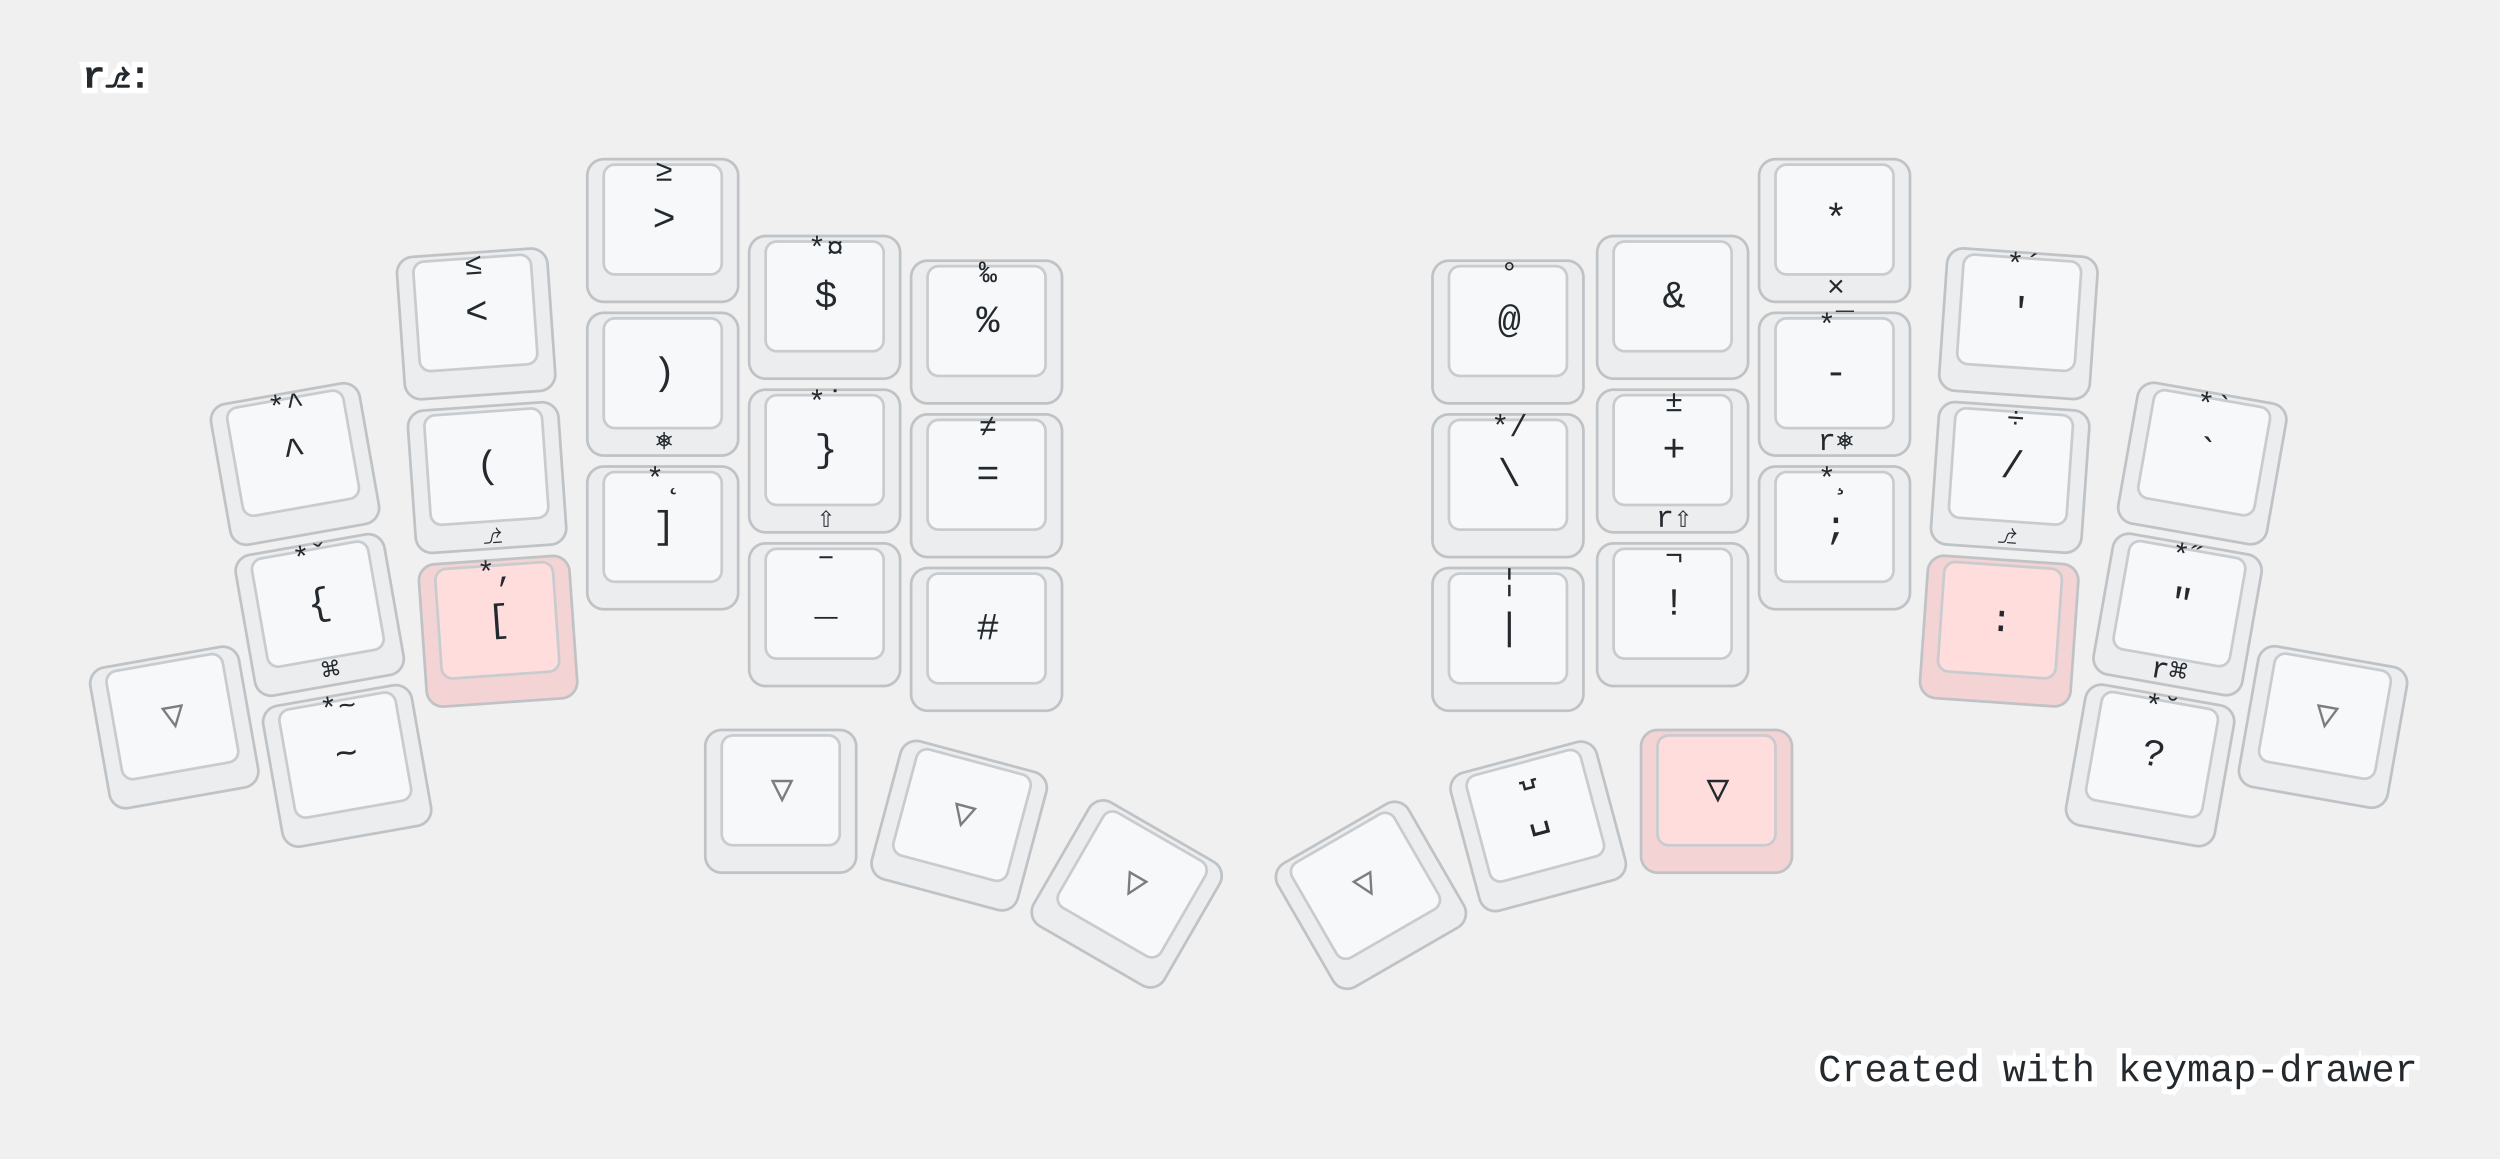
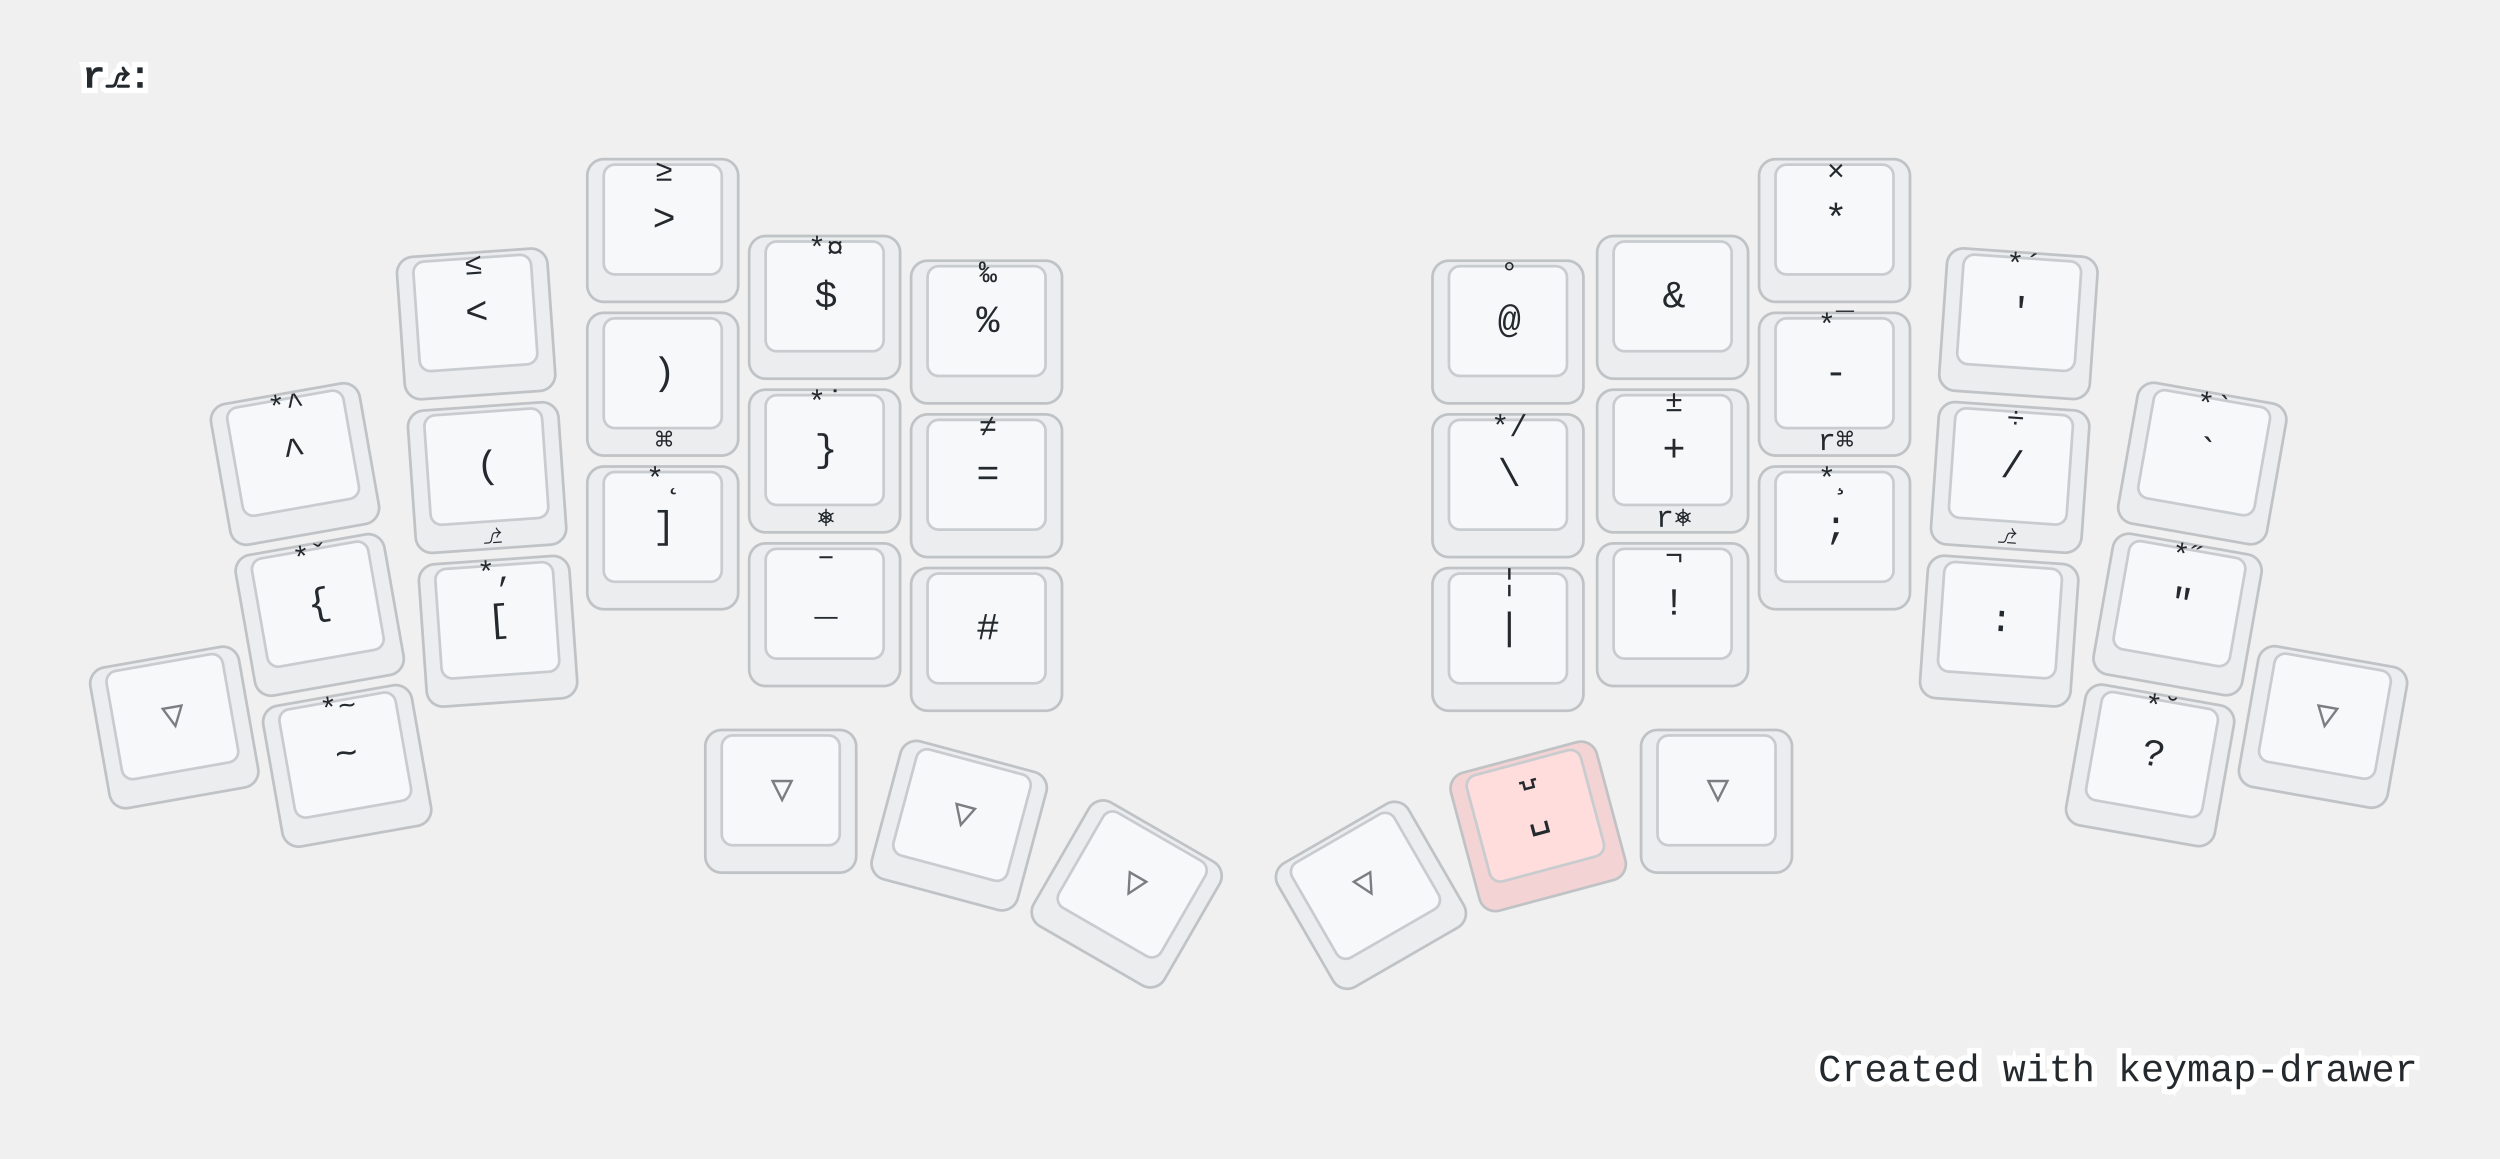
<svg xmlns="http://www.w3.org/2000/svg" width="911" height="422" viewBox="0 0 911 422" class="keymap">
  <style>/* inherit to force styles through use tags */
svg path {
    fill: inherit;
}

/* font and background color specifications */
svg.keymap {
    font-family: SFMono-Regular,Consolas,Liberation Mono,Menlo,monospace;
    font-size: 14px;
    font-kerning: normal;
    text-rendering: optimizeLegibility;
    fill: #24292e;
}

/* default key styling */
rect.key {
    fill: #f6f8fa;
}

rect.key, rect.combo {
    stroke: #c9cccf;
    stroke-width: 1;
}

/* default key side styling, only used is draw_key_sides is set */
rect.side {
    filter: brightness(90%);
}

/* color accent for combo boxes */
rect.combo, rect.combo-separate {
    fill: #cdf;
}

/* color accent for held keys */
rect.held, rect.combo.held {
    fill: #fdd;
}

/* color accent for ghost (optional) keys */
rect.ghost, rect.combo.ghost {
    stroke-dasharray: 4, 4;
    stroke-width: 2;
}

text {
    text-anchor: middle;
    dominant-baseline: middle;
}

/* styling for layer labels */
text.label {
    font-weight: bold;
    text-anchor: start;
    stroke: white;
    stroke-width: 4;
    paint-order: stroke;
}

/* styling for optional footer */
text.footer {
    text-anchor: end;
    dominant-baseline: auto;
    stroke: white;
    stroke-width: 4;
    paint-order: stroke;
}

/* styling for combo tap, and key non-tap label text */
text.combo, text.hold, text.shifted, text.left, text.right {
    font-size: 11px;
}

text.hold {
    text-anchor: middle;
    dominant-baseline: auto;
}

text.shifted {
    text-anchor: middle;
    dominant-baseline: hanging;
}

text.left {
    text-anchor: start;
}

text.right {
    text-anchor: end;
}

text.layer-activator {
    text-decoration: underline;
}

/* styling for hold/shifted label text in combo box */
text.combo.hold, text.combo.shifted, text.combo.left, text.combo.right {
    font-size: 8px;
}

/* lighter symbol for transparent keys */
text.trans {
    fill: #7b7e81;
}

/* styling for combo dendrons */
path.combo {
    stroke-width: 1;
    stroke: gray;
    fill: none;
}

/* Start Tabler Icons Cleanup */
/* cannot use height/width with glyphs */
.icon-tabler &gt; path {
    fill: inherit;
    stroke: inherit;
    stroke-width: 2;
}
/* hide tabler's default box */
.icon-tabler &gt; path[stroke="none"][fill="none"] {
    visibility: hidden;
}
/* End Tabler Icons Cleanup */

@media (prefers-color-scheme: dark) {
svg.keymap { fill: #d1d6db; }
rect.key { fill: #3f4750; }
rect.key, rect.combo { stroke: #60666c; }
rect.combo, rect.combo-separate { fill: #1f3d7a; }
rect.held, rect.combo.held { fill: #854747; }
text.label, text.footer { stroke: black; }
text.trans { fill: #7e8184; }
path.combo { stroke: #7f7f7f; }

}</style>
  <g transform="translate(30, 0)" class="layer-r⎇">
    <text x="0" y="28" class="label" id="r">r⎇:</text>
    <g transform="translate(0, 56)">
      <g transform="translate(78, 113) rotate(-10.0)" class="key keypos-0">
        <rect rx="6" ry="6" x="-28" y="-26" width="55" height="52" class="key side" />
        <rect rx="4" ry="4" x="-22" y="-24" width="43" height="40" class="key" />
        <text x="0" y="-4" class="key tap">^</text>
        <text x="0" y="-24" class="key shifted">*^</text>
      </g>
      <g transform="translate(144, 62) rotate(-4.0)" class="key keypos-1">
        <rect rx="6" ry="6" x="-28" y="-26" width="55" height="52" class="key side" />
        <rect rx="4" ry="4" x="-22" y="-24" width="43" height="40" class="key" />
        <text x="0" y="-4" class="key tap">&lt;</text>
        <text x="0" y="-24" class="key shifted">≤</text>
      </g>
      <g transform="translate(212, 28)" class="key keypos-2">
        <rect rx="6" ry="6" x="-28" y="-26" width="55" height="52" class="key side" />
        <rect rx="4" ry="4" x="-22" y="-24" width="43" height="40" class="key" />
        <text x="0" y="-4" class="key tap">&gt;</text>
        <text x="0" y="-24" class="key shifted">≥</text>
      </g>
      <g transform="translate(271, 56)" class="key keypos-3">
        <rect rx="6" ry="6" x="-28" y="-26" width="55" height="52" class="key side" />
        <rect rx="4" ry="4" x="-22" y="-24" width="43" height="40" class="key" />
        <text x="0" y="-4" class="key tap">$</text>
        <text x="0" y="-24" class="key shifted">*¤</text>
      </g>
      <g transform="translate(330, 65)" class="key keypos-4">
        <rect rx="6" ry="6" x="-28" y="-26" width="55" height="52" class="key side" />
        <rect rx="4" ry="4" x="-22" y="-24" width="43" height="40" class="key" />
        <text x="0" y="-4" class="key tap">%</text>
        <text x="0" y="-24" class="key shifted">‰</text>
      </g>
      <g transform="translate(520, 65)" class="key keypos-5">
        <rect rx="6" ry="6" x="-28" y="-26" width="55" height="52" class="key side" />
        <rect rx="4" ry="4" x="-22" y="-24" width="43" height="40" class="key" />
        <text x="0" y="-4" class="key tap">@</text>
        <text x="0" y="-24" class="key shifted">°</text>
      </g>
      <g transform="translate(580, 56)" class="key keypos-6">
        <rect rx="6" ry="6" x="-28" y="-26" width="55" height="52" class="key side" />
        <rect rx="4" ry="4" x="-22" y="-24" width="43" height="40" class="key" />
        <text x="0" y="-4" class="key tap">&amp;</text>
      </g>
      <g transform="translate(639, 28)" class="key keypos-7">
        <rect rx="6" ry="6" x="-28" y="-26" width="55" height="52" class="key side" />
        <rect rx="4" ry="4" x="-22" y="-24" width="43" height="40" class="key" />
        <text x="0" y="-4" class="key tap">*</text>
-         <text x="0" y="24" class="key hold">×</text>
+         <text x="0" y="-24" class="key shifted">×</text>
      </g>
      <g transform="translate(706, 62) rotate(4.0)" class="key keypos-8">
        <rect rx="6" ry="6" x="-28" y="-26" width="55" height="52" class="key side" />
        <rect rx="4" ry="4" x="-22" y="-24" width="43" height="40" class="key" />
        <text x="0" y="-4" class="key tap">'</text>
        <text x="0" y="-24" class="key shifted">*´</text>
      </g>
      <g transform="translate(773, 113) rotate(10.0)" class="key keypos-9">
        <rect rx="6" ry="6" x="-28" y="-26" width="55" height="52" class="key side" />
        <rect rx="4" ry="4" x="-22" y="-24" width="43" height="40" class="key" />
        <text x="0" y="-4" class="key tap">`</text>
        <text x="0" y="-24" class="key shifted">*`</text>
      </g>
      <g transform="translate(87, 168) rotate(-10.0)" class="key keypos-10">
        <rect rx="6" ry="6" x="-28" y="-26" width="55" height="52" class="key side" />
        <rect rx="4" ry="4" x="-22" y="-24" width="43" height="40" class="key" />
        <text x="0" y="-4" class="key tap">{</text>
-         <text x="0" y="24" class="key hold">⌘</text>
        <text x="0" y="-24" class="key shifted">*ˇ</text>
      </g>
      <g transform="translate(148, 118) rotate(-4.0)" class="key keypos-11">
        <rect rx="6" ry="6" x="-28" y="-26" width="55" height="52" class="key side" />
        <rect rx="4" ry="4" x="-22" y="-24" width="43" height="40" class="key" />
        <text x="0" y="-4" class="key tap">(</text>
        <text x="0" y="24" class="key hold">⎇</text>
      </g>
      <g transform="translate(212, 84)" class="key keypos-12">
        <rect rx="6" ry="6" x="-28" y="-26" width="55" height="52" class="key side" />
        <rect rx="4" ry="4" x="-22" y="-24" width="43" height="40" class="key" />
        <text x="0" y="-4" class="key tap">)</text>
+         <text x="0" y="24" class="key hold">⌘</text>
+       </g>
+       <g transform="translate(271, 112)" class="key keypos-13">
+         <rect rx="6" ry="6" x="-28" y="-26" width="55" height="52" class="key side" />
+         <rect rx="4" ry="4" x="-22" y="-24" width="43" height="40" class="key" />
+         <text x="0" y="-4" class="key tap">}</text>
        <text x="0" y="24" class="key hold">⎈</text>
-       </g>
-       <g transform="translate(271, 112)" class="key keypos-13">
-         <rect rx="6" ry="6" x="-28" y="-26" width="55" height="52" class="key side" />
-         <rect rx="4" ry="4" x="-22" y="-24" width="43" height="40" class="key" />
-         <text x="0" y="-4" class="key tap">}</text>
-         <text x="0" y="24" class="key hold">⇧</text>
        <text x="0" y="-24" class="key shifted">*˙</text>
      </g>
      <g transform="translate(330, 121)" class="key keypos-14">
        <rect rx="6" ry="6" x="-28" y="-26" width="55" height="52" class="key side" />
        <rect rx="4" ry="4" x="-22" y="-24" width="43" height="40" class="key" />
        <text x="0" y="-4" class="key tap">=</text>
        <text x="0" y="-24" class="key shifted">≠</text>
      </g>
      <g transform="translate(520, 121)" class="key keypos-15">
        <rect rx="6" ry="6" x="-28" y="-26" width="55" height="52" class="key side" />
        <rect rx="4" ry="4" x="-22" y="-24" width="43" height="40" class="key" />
        <text x="0" y="-4" class="key tap">\</text>
        <text x="0" y="-24" class="key shifted">*/</text>
      </g>
      <g transform="translate(580, 112)" class="key keypos-16">
        <rect rx="6" ry="6" x="-28" y="-26" width="55" height="52" class="key side" />
        <rect rx="4" ry="4" x="-22" y="-24" width="43" height="40" class="key" />
        <text x="0" y="-4" class="key tap">+</text>
-         <text x="0" y="24" class="key hold">r⇧</text>
+         <text x="0" y="24" class="key hold">r⎈</text>
        <text x="0" y="-24" class="key shifted">±</text>
      </g>
      <g transform="translate(639, 84)" class="key keypos-17">
        <rect rx="6" ry="6" x="-28" y="-26" width="55" height="52" class="key side" />
        <rect rx="4" ry="4" x="-22" y="-24" width="43" height="40" class="key" />
        <text x="0" y="-4" class="key tap">-</text>
-         <text x="0" y="24" class="key hold">r⎈</text>
+         <text x="0" y="24" class="key hold">r⌘</text>
        <text x="0" y="-24" class="key shifted">*¯</text>
      </g>
      <g transform="translate(703, 118) rotate(4.0)" class="key keypos-18">
        <rect rx="6" ry="6" x="-28" y="-26" width="55" height="52" class="key side" />
        <rect rx="4" ry="4" x="-22" y="-24" width="43" height="40" class="key" />
        <text x="0" y="-4" class="key tap">/</text>
        <text x="0" y="24" class="key hold">⎇</text>
        <text x="0" y="-24" class="key shifted">÷</text>
      </g>
      <g transform="translate(764, 168) rotate(10.0)" class="key keypos-19">
        <rect rx="6" ry="6" x="-28" y="-26" width="55" height="52" class="key side" />
        <rect rx="4" ry="4" x="-22" y="-24" width="43" height="40" class="key" />
        <text x="0" y="-4" class="key tap">"</text>
-         <text x="0" y="24" class="key hold">r⌘</text>
        <text x="0" y="-24" class="key shifted">*˝</text>
      </g>
      <g transform="translate(34, 209) rotate(-10.0)" class="key trans keypos-20">
        <rect rx="6" ry="6" x="-28" y="-26" width="55" height="52" class="key trans side" />
        <rect rx="4" ry="4" x="-22" y="-24" width="43" height="40" class="key trans" />
        <text x="0" y="-4" class="key trans tap">▽</text>
      </g>
      <g transform="translate(97, 223) rotate(-10.0)" class="key keypos-21">
        <rect rx="6" ry="6" x="-28" y="-26" width="55" height="52" class="key side" />
        <rect rx="4" ry="4" x="-22" y="-24" width="43" height="40" class="key" />
        <text x="0" y="-4" class="key tap">~</text>
        <text x="0" y="-24" class="key shifted">*~</text>
      </g>
-       <g transform="translate(152, 174) rotate(-4.0)" class="key held keypos-22">
+       <g transform="translate(152, 174) rotate(-4.0)" class="key keypos-22">
+         <rect rx="6" ry="6" x="-28" y="-26" width="55" height="52" class="key side" />
+         <rect rx="4" ry="4" x="-22" y="-24" width="43" height="40" class="key" />
+         <text x="0" y="-4" class="key tap">[</text>
+         <text x="0" y="-24" class="key shifted">*,</text>
+       </g>
+       <g transform="translate(212, 140)" class="key keypos-23">
+         <rect rx="6" ry="6" x="-28" y="-26" width="55" height="52" class="key side" />
+         <rect rx="4" ry="4" x="-22" y="-24" width="43" height="40" class="key" />
+         <text x="0" y="-4" class="key tap">]</text>
+         <text x="0" y="-24" class="key shifted">*˛</text>
+       </g>
+       <g transform="translate(271, 168)" class="key keypos-24">
+         <rect rx="6" ry="6" x="-28" y="-26" width="55" height="52" class="key side" />
+         <rect rx="4" ry="4" x="-22" y="-24" width="43" height="40" class="key" />
+         <text x="0" y="-4" class="key tap">_</text>
+         <text x="0" y="-24" class="key shifted">–</text>
+       </g>
+       <g transform="translate(330, 177)" class="key keypos-25">
+         <rect rx="6" ry="6" x="-28" y="-26" width="55" height="52" class="key side" />
+         <rect rx="4" ry="4" x="-22" y="-24" width="43" height="40" class="key" />
+         <text x="0" y="-4" class="key tap">#</text>
+       </g>
+       <g transform="translate(520, 177)" class="key keypos-26">
+         <rect rx="6" ry="6" x="-28" y="-26" width="55" height="52" class="key side" />
+         <rect rx="4" ry="4" x="-22" y="-24" width="43" height="40" class="key" />
+         <text x="0" y="-4" class="key tap">|</text>
+         <text x="0" y="-24" class="key shifted">¦</text>
+       </g>
+       <g transform="translate(580, 168)" class="key keypos-27">
+         <rect rx="6" ry="6" x="-28" y="-26" width="55" height="52" class="key side" />
+         <rect rx="4" ry="4" x="-22" y="-24" width="43" height="40" class="key" />
+         <text x="0" y="-4" class="key tap">!</text>
+         <text x="0" y="-24" class="key shifted">¬</text>
+       </g>
+       <g transform="translate(639, 140)" class="key keypos-28">
+         <rect rx="6" ry="6" x="-28" y="-26" width="55" height="52" class="key side" />
+         <rect rx="4" ry="4" x="-22" y="-24" width="43" height="40" class="key" />
+         <text x="0" y="-4" class="key tap">;</text>
+         <text x="0" y="-24" class="key shifted">*¸</text>
+       </g>
+       <g transform="translate(699, 174) rotate(4.0)" class="key keypos-29">
+         <rect rx="6" ry="6" x="-28" y="-26" width="55" height="52" class="key side" />
+         <rect rx="4" ry="4" x="-22" y="-24" width="43" height="40" class="key" />
+         <text x="0" y="-4" class="key tap">:</text>
+       </g>
+       <g transform="translate(754, 223) rotate(10.0)" class="key keypos-30">
+         <rect rx="6" ry="6" x="-28" y="-26" width="55" height="52" class="key side" />
+         <rect rx="4" ry="4" x="-22" y="-24" width="43" height="40" class="key" />
+         <text x="0" y="-4" class="key tap">?</text>
+         <text x="0" y="-24" class="key shifted">*˘</text>
+       </g>
+       <g transform="translate(817, 209) rotate(10.0)" class="key trans keypos-31">
+         <rect rx="6" ry="6" x="-28" y="-26" width="55" height="52" class="key trans side" />
+         <rect rx="4" ry="4" x="-22" y="-24" width="43" height="40" class="key trans" />
+         <text x="0" y="-4" class="key trans tap">▽</text>
+       </g>
+       <g transform="translate(255, 236)" class="key trans keypos-32">
+         <rect rx="6" ry="6" x="-28" y="-26" width="55" height="52" class="key trans side" />
+         <rect rx="4" ry="4" x="-22" y="-24" width="43" height="40" class="key trans" />
+         <text x="0" y="-4" class="key trans tap">▽</text>
+       </g>
+       <g transform="translate(320, 245) rotate(15.0)" class="key trans keypos-33">
+         <rect rx="6" ry="6" x="-28" y="-26" width="55" height="52" class="key trans side" />
+         <rect rx="4" ry="4" x="-22" y="-24" width="43" height="40" class="key trans" />
+         <text x="0" y="-4" class="key trans tap">▽</text>
+       </g>
+       <g transform="translate(381, 270) rotate(30.0)" class="key trans keypos-34">
+         <rect rx="6" ry="6" x="-28" y="-26" width="55" height="52" class="key trans side" />
+         <rect rx="4" ry="4" x="-22" y="-24" width="43" height="40" class="key trans" />
+         <text x="0" y="-4" class="key trans tap">▽</text>
+       </g>
+       <g transform="translate(470, 270) rotate(-30.0)" class="key trans keypos-35">
+         <rect rx="6" ry="6" x="-28" y="-26" width="55" height="52" class="key trans side" />
+         <rect rx="4" ry="4" x="-22" y="-24" width="43" height="40" class="key trans" />
+         <text x="0" y="-4" class="key trans tap">▽</text>
+       </g>
+       <g transform="translate(531, 245) rotate(-15.0)" class="key held keypos-36">
        <rect rx="6" ry="6" x="-28" y="-26" width="55" height="52" class="key held side" />
        <rect rx="4" ry="4" x="-22" y="-24" width="43" height="40" class="key held" />
-         <text x="0" y="-4" class="key held tap">[</text>
-         <text x="0" y="-24" class="key held shifted">*,</text>
-       </g>
-       <g transform="translate(212, 140)" class="key keypos-23">
-         <rect rx="6" ry="6" x="-28" y="-26" width="55" height="52" class="key side" />
-         <rect rx="4" ry="4" x="-22" y="-24" width="43" height="40" class="key" />
-         <text x="0" y="-4" class="key tap">]</text>
-         <text x="0" y="-24" class="key shifted">*˛</text>
-       </g>
-       <g transform="translate(271, 168)" class="key keypos-24">
-         <rect rx="6" ry="6" x="-28" y="-26" width="55" height="52" class="key side" />
-         <rect rx="4" ry="4" x="-22" y="-24" width="43" height="40" class="key" />
-         <text x="0" y="-4" class="key tap">_</text>
-         <text x="0" y="-24" class="key shifted">–</text>
-       </g>
-       <g transform="translate(330, 177)" class="key keypos-25">
-         <rect rx="6" ry="6" x="-28" y="-26" width="55" height="52" class="key side" />
-         <rect rx="4" ry="4" x="-22" y="-24" width="43" height="40" class="key" />
-         <text x="0" y="-4" class="key tap">#</text>
-       </g>
-       <g transform="translate(520, 177)" class="key keypos-26">
-         <rect rx="6" ry="6" x="-28" y="-26" width="55" height="52" class="key side" />
-         <rect rx="4" ry="4" x="-22" y="-24" width="43" height="40" class="key" />
-         <text x="0" y="-4" class="key tap">|</text>
-         <text x="0" y="-24" class="key shifted">¦</text>
-       </g>
-       <g transform="translate(580, 168)" class="key keypos-27">
-         <rect rx="6" ry="6" x="-28" y="-26" width="55" height="52" class="key side" />
-         <rect rx="4" ry="4" x="-22" y="-24" width="43" height="40" class="key" />
-         <text x="0" y="-4" class="key tap">!</text>
-         <text x="0" y="-24" class="key shifted">¬</text>
-       </g>
-       <g transform="translate(639, 140)" class="key keypos-28">
-         <rect rx="6" ry="6" x="-28" y="-26" width="55" height="52" class="key side" />
-         <rect rx="4" ry="4" x="-22" y="-24" width="43" height="40" class="key" />
-         <text x="0" y="-4" class="key tap">;</text>
-         <text x="0" y="-24" class="key shifted">*¸</text>
-       </g>
-       <g transform="translate(699, 174) rotate(4.0)" class="key held keypos-29">
-         <rect rx="6" ry="6" x="-28" y="-26" width="55" height="52" class="key held side" />
-         <rect rx="4" ry="4" x="-22" y="-24" width="43" height="40" class="key held" />
-         <text x="0" y="-4" class="key held tap">:</text>
-       </g>
-       <g transform="translate(754, 223) rotate(10.0)" class="key keypos-30">
-         <rect rx="6" ry="6" x="-28" y="-26" width="55" height="52" class="key side" />
-         <rect rx="4" ry="4" x="-22" y="-24" width="43" height="40" class="key" />
-         <text x="0" y="-4" class="key tap">?</text>
-         <text x="0" y="-24" class="key shifted">*˘</text>
-       </g>
-       <g transform="translate(817, 209) rotate(10.0)" class="key trans keypos-31">
-         <rect rx="6" ry="6" x="-28" y="-26" width="55" height="52" class="key trans side" />
-         <rect rx="4" ry="4" x="-22" y="-24" width="43" height="40" class="key trans" />
-         <text x="0" y="-4" class="key trans tap">▽</text>
-       </g>
-       <g transform="translate(255, 236)" class="key trans keypos-32">
-         <rect rx="6" ry="6" x="-28" y="-26" width="55" height="52" class="key trans side" />
-         <rect rx="4" ry="4" x="-22" y="-24" width="43" height="40" class="key trans" />
-         <text x="0" y="-4" class="key trans tap">▽</text>
-       </g>
-       <g transform="translate(320, 245) rotate(15.0)" class="key trans keypos-33">
-         <rect rx="6" ry="6" x="-28" y="-26" width="55" height="52" class="key trans side" />
-         <rect rx="4" ry="4" x="-22" y="-24" width="43" height="40" class="key trans" />
-         <text x="0" y="-4" class="key trans tap">▽</text>
-       </g>
-       <g transform="translate(381, 270) rotate(30.0)" class="key trans keypos-34">
-         <rect rx="6" ry="6" x="-28" y="-26" width="55" height="52" class="key trans side" />
-         <rect rx="4" ry="4" x="-22" y="-24" width="43" height="40" class="key trans" />
-         <text x="0" y="-4" class="key trans tap">▽</text>
-       </g>
-       <g transform="translate(470, 270) rotate(-30.0)" class="key trans keypos-35">
-         <rect rx="6" ry="6" x="-28" y="-26" width="55" height="52" class="key trans side" />
-         <rect rx="4" ry="4" x="-22" y="-24" width="43" height="40" class="key trans" />
-         <text x="0" y="-4" class="key trans tap">▽</text>
-       </g>
-       <g transform="translate(531, 245) rotate(-15.0)" class="key keypos-36">
-         <rect rx="6" ry="6" x="-28" y="-26" width="55" height="52" class="key side" />
-         <rect rx="4" ry="4" x="-22" y="-24" width="43" height="40" class="key" />
-         <text x="0" y="-4" class="key tap">␣</text>
-         <text x="0" y="-24" class="key shifted">⍽</text>
-       </g>
-       <g transform="translate(596, 236)" class="key held keypos-37">
-         <rect rx="6" ry="6" x="-28" y="-26" width="55" height="52" class="key held side" />
-         <rect rx="4" ry="4" x="-22" y="-24" width="43" height="40" class="key held" />
-         <text x="0" y="-4" class="key held tap">▽</text>
+         <text x="0" y="-4" class="key held tap">␣</text>
+         <text x="0" y="-24" class="key held shifted">⍽</text>
+       </g>
+       <g transform="translate(596, 236)" class="key trans keypos-37">
+         <rect rx="6" ry="6" x="-28" y="-26" width="55" height="52" class="key trans side" />
+         <rect rx="4" ry="4" x="-22" y="-24" width="43" height="40" class="key trans" />
+         <text x="0" y="-4" class="key trans tap">▽</text>
      </g>
    </g>
  </g>
  <text x="881.0" y="394.0" class="footer">Created with <a href="https://github.com/caksoylar/keymap-drawer">keymap-drawer</a>
  </text>
</svg>
